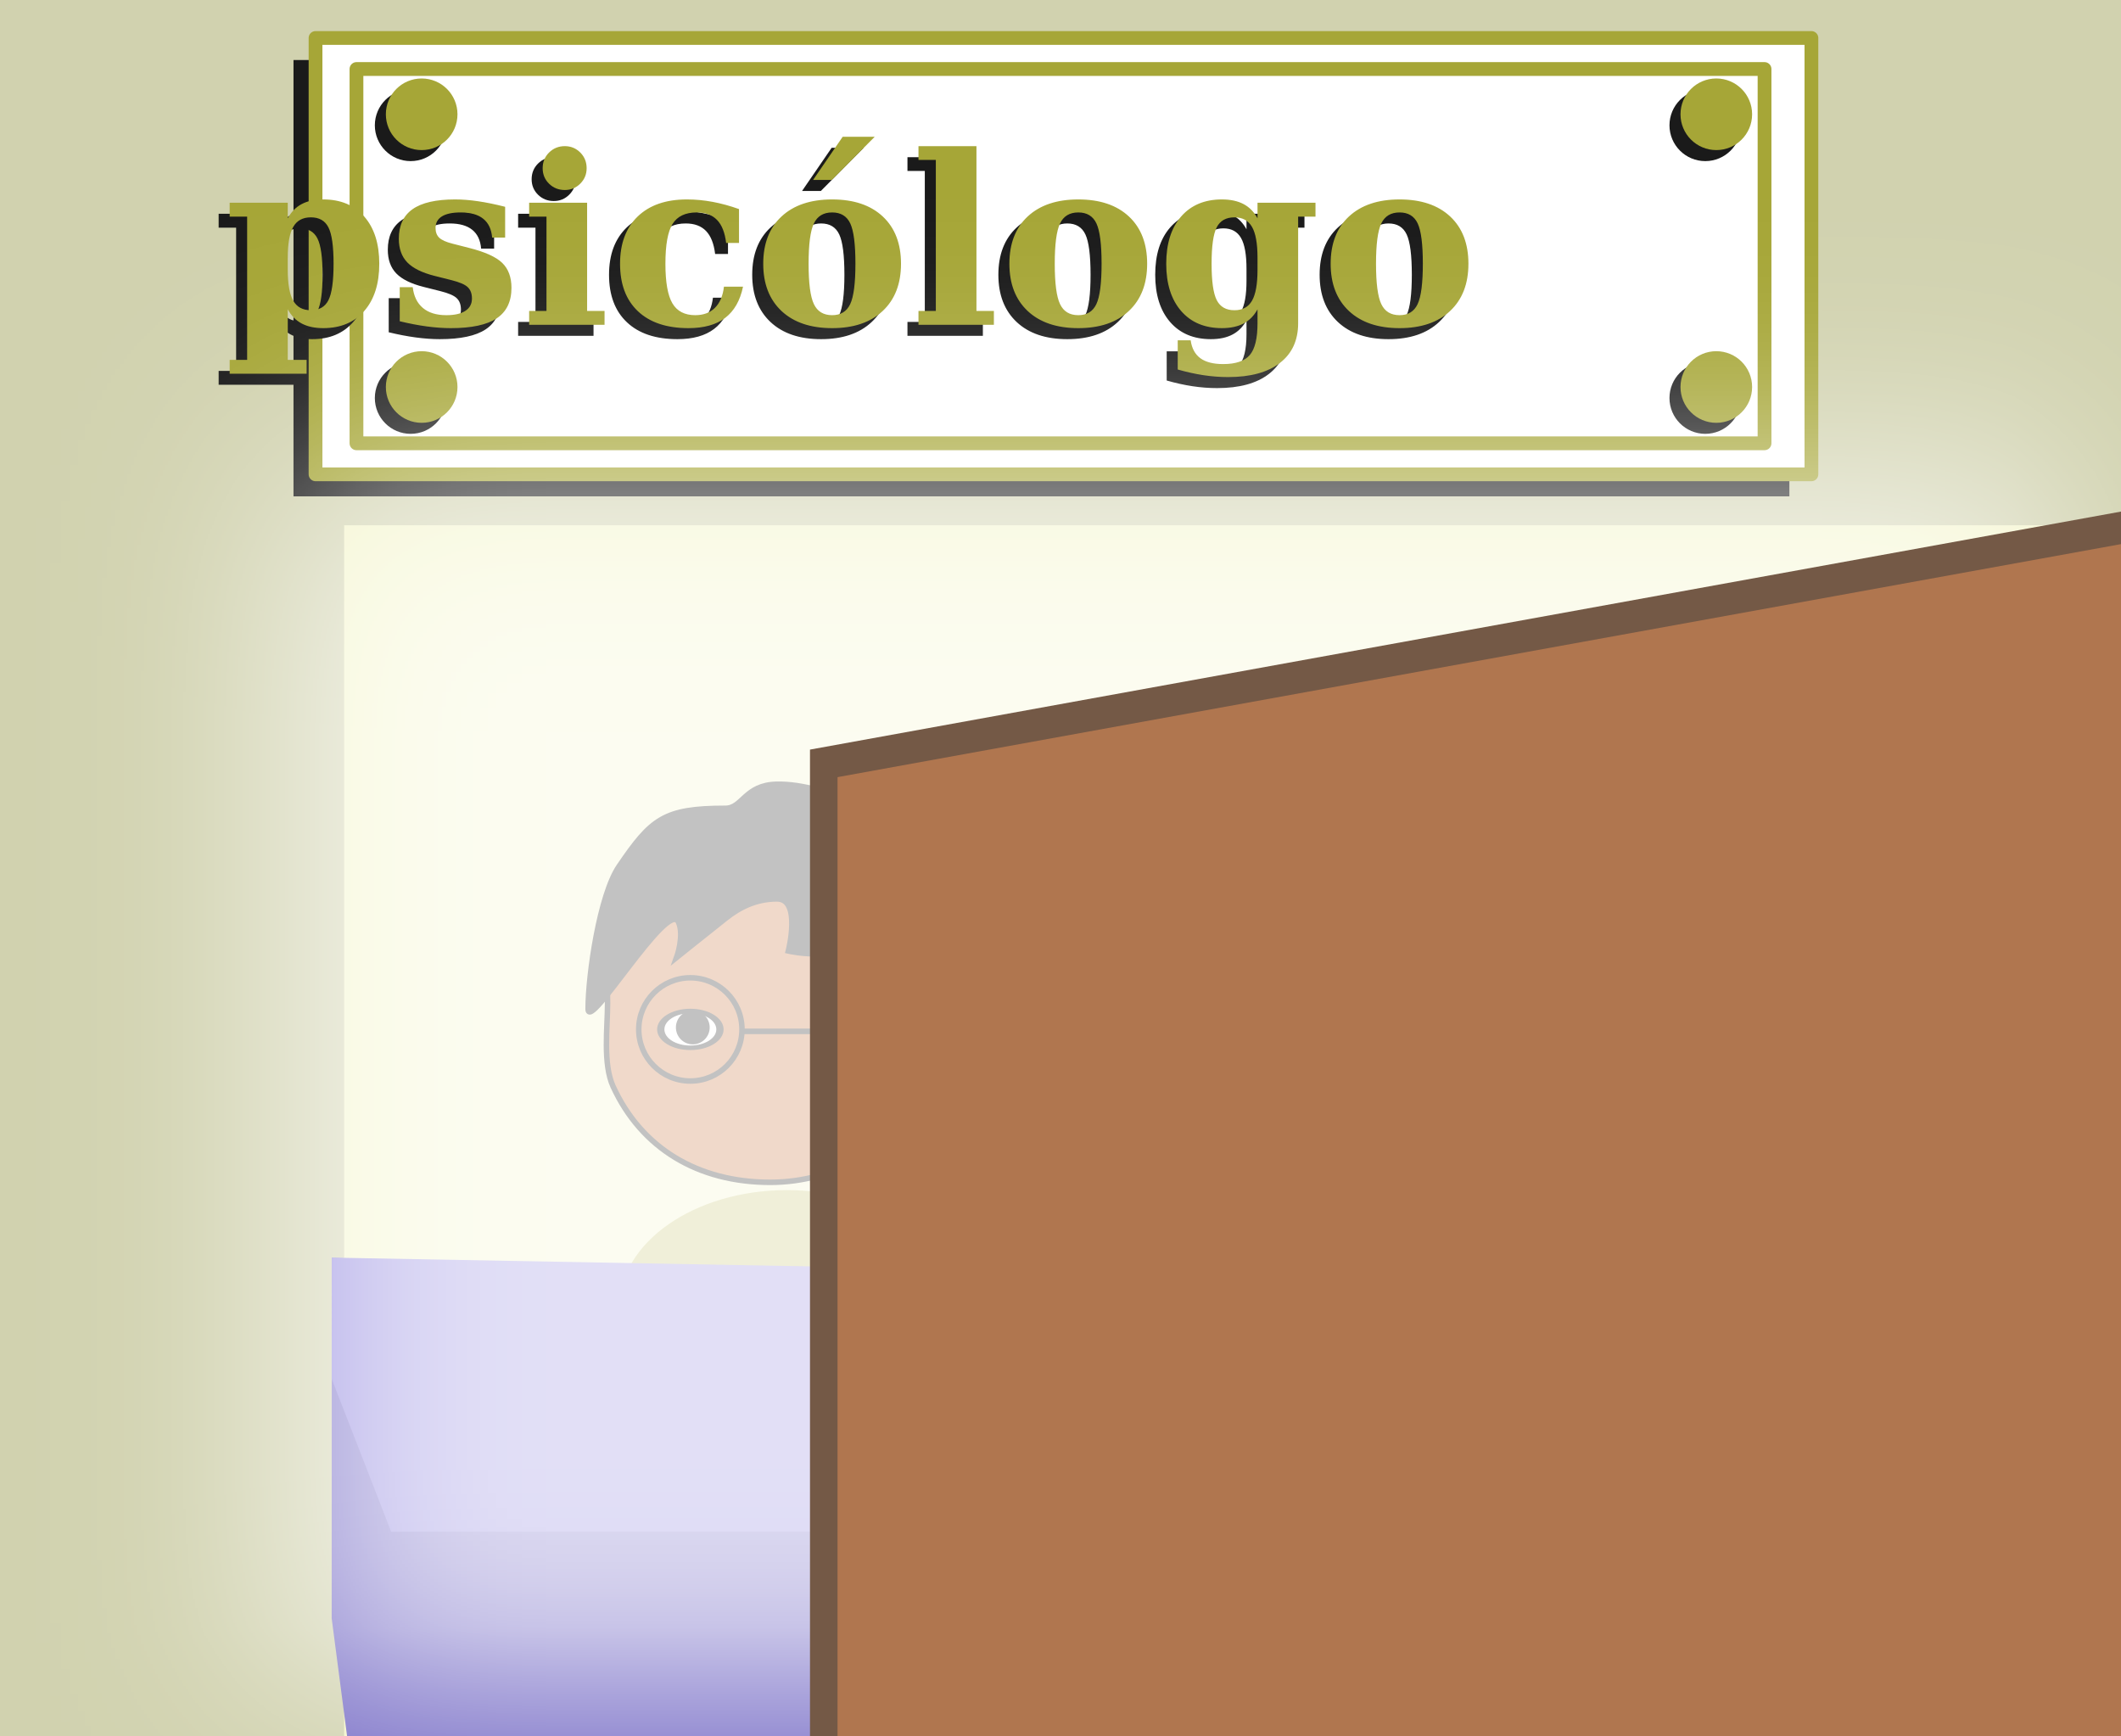
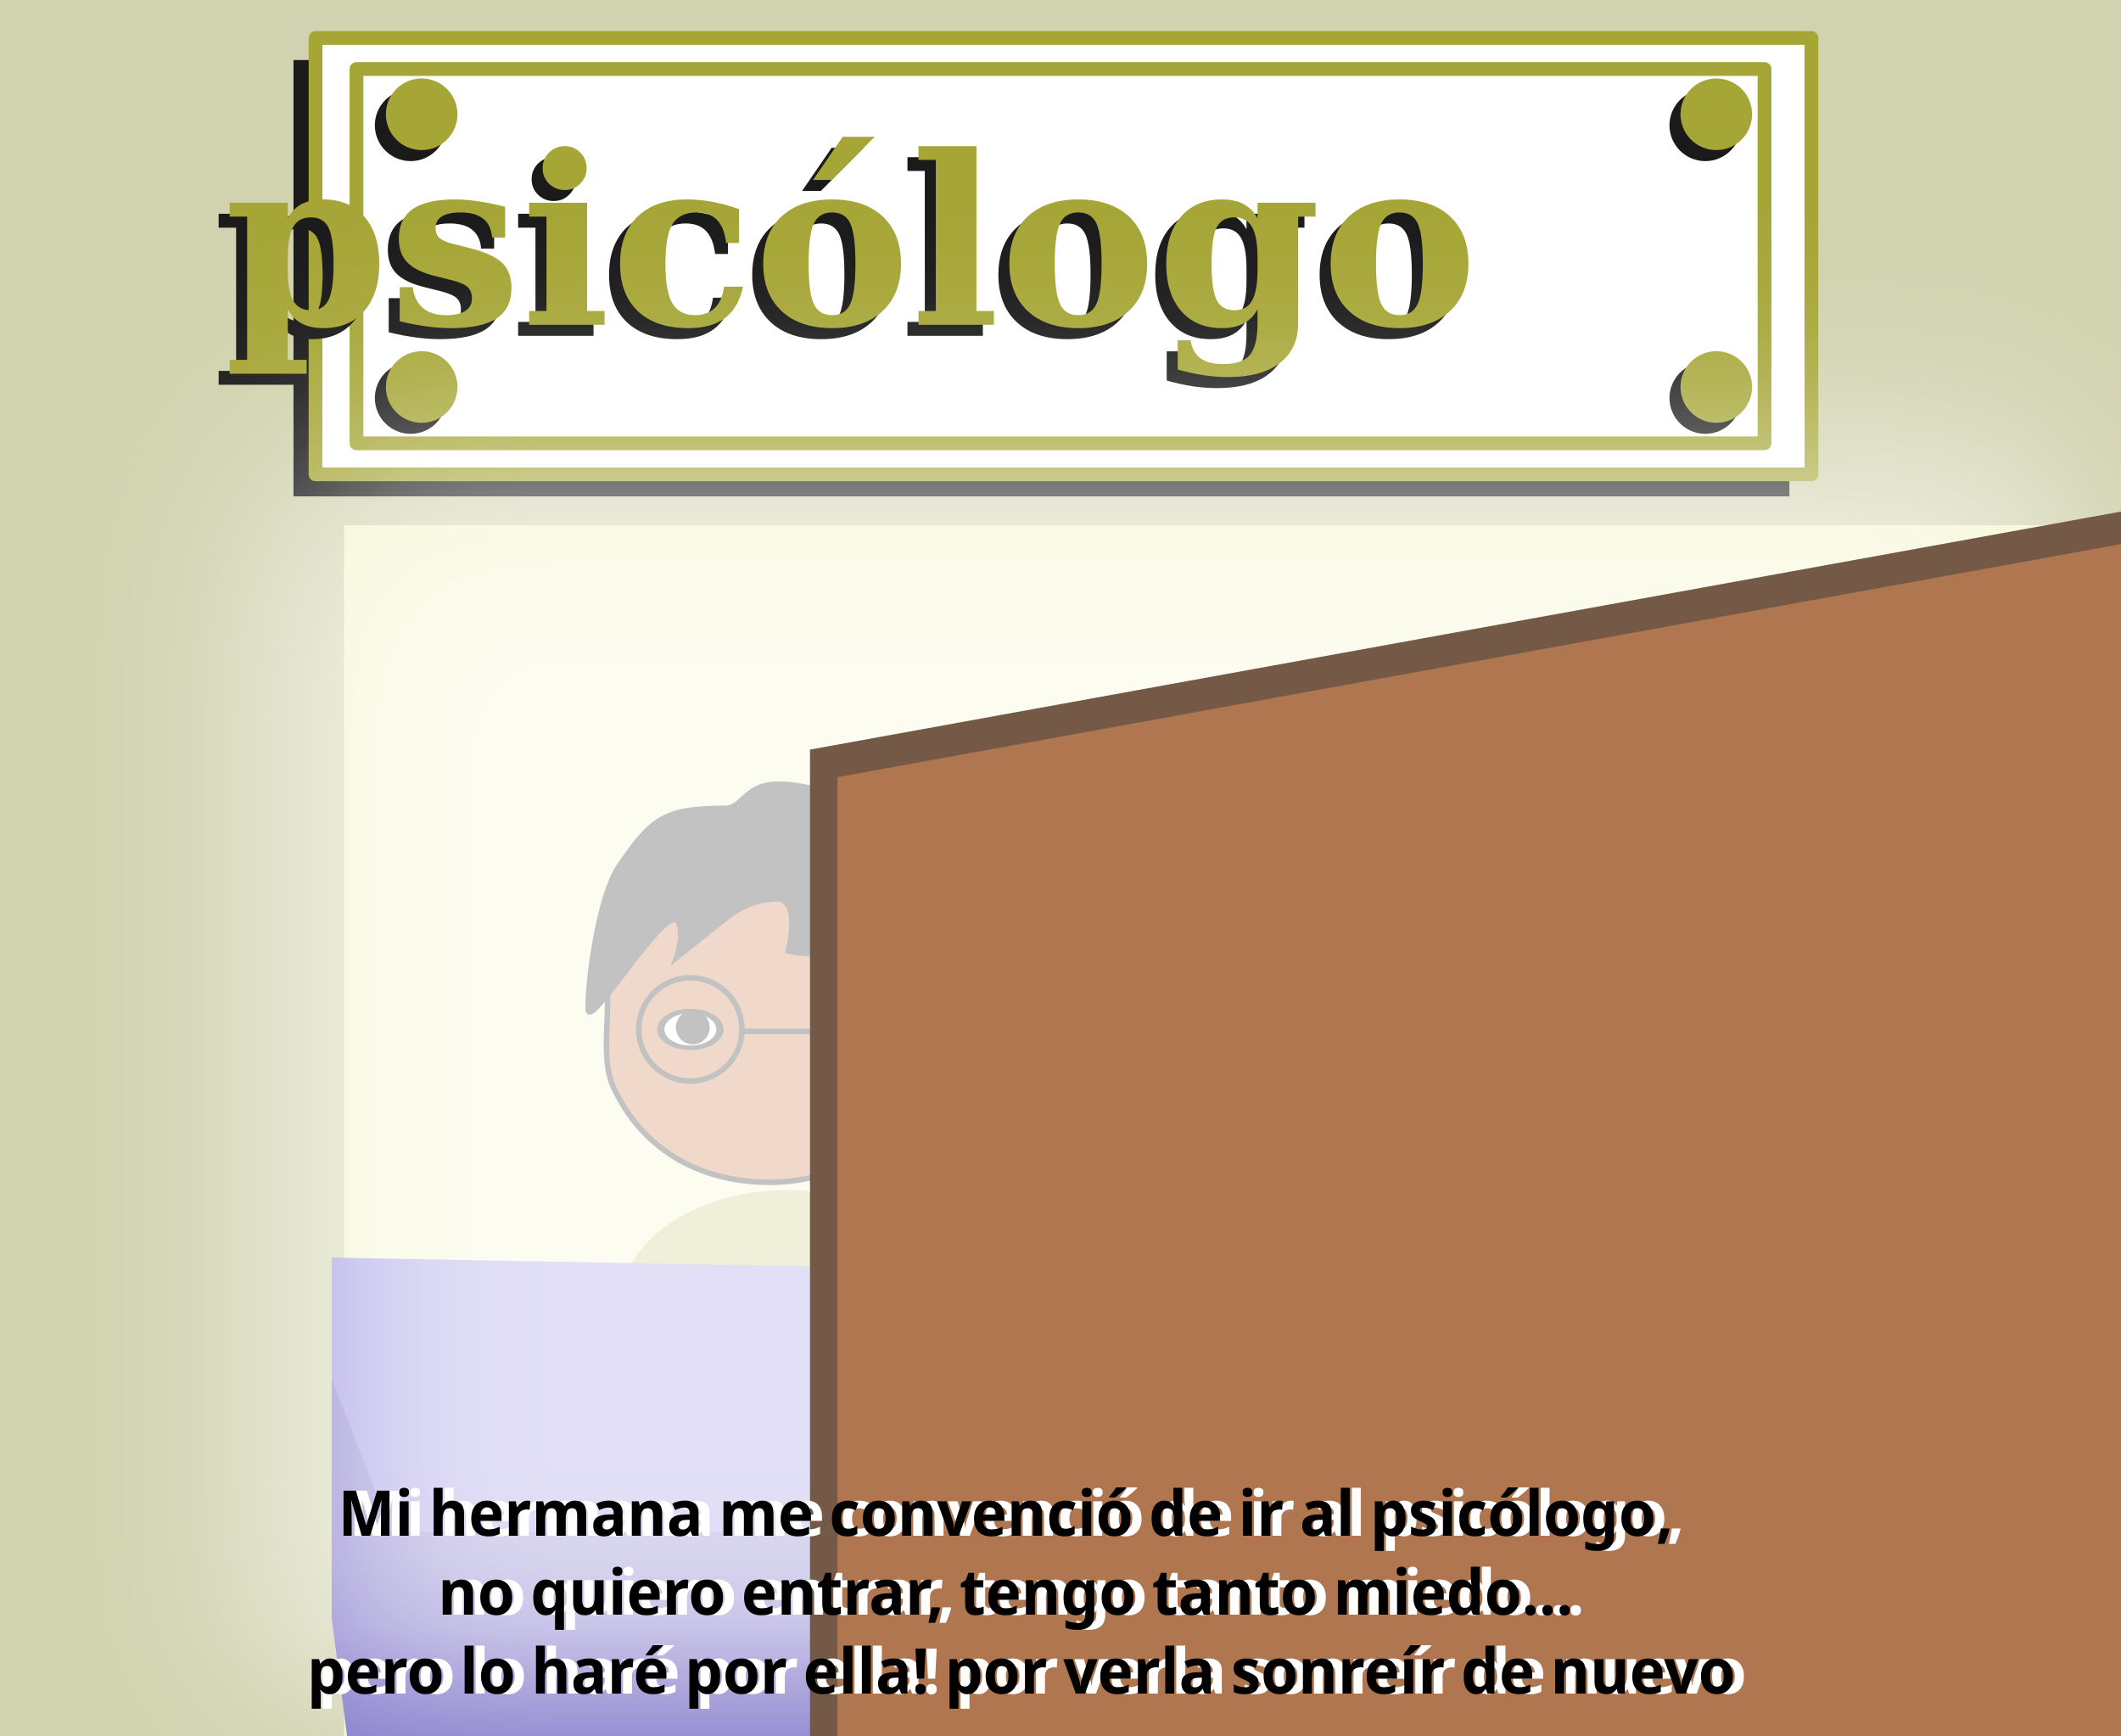
<svg xmlns="http://www.w3.org/2000/svg" xmlns:xlink="http://www.w3.org/1999/xlink" width="770" height="630" id="svg3278" version="1.1">
  <defs id="defs3280">
    <linearGradient id="linearGradient4166">
      <stop style="stop-color:#ff3838;stop-opacity:0.227;" offset="0" id="stop4168" />
      <stop style="stop-color:#cc0000;stop-opacity:0.636;" offset="1" id="stop4170" />
    </linearGradient>
    <radialGradient xlink:href="#linearGradient4166" id="radialGradient4172" cx="389.616" cy="317.459" fx="389.616" fy="317.459" r="402.344" gradientTransform="matrix(1,0,0,0.8119508,0,59.69788)" gradientUnits="userSpaceOnUse" />
    <filter id="filter5455" x="-0.151" width="1.301" y="-0.162" height="1.324">
      <feGaussianBlur stdDeviation="39.481" id="feGaussianBlur5457" />
    </filter>
  </defs>
  <g id="layer1" transform="translate(0,-422.3622)">
    <rect style="fill:#d1d2af;fill-opacity:1;fill-rule:nonzero;stroke:#1a1a1a;stroke-width:2;stroke-linecap:butt;stroke-linejoin:round;stroke-miterlimit:4;stroke-opacity:1;stroke-dasharray:none" id="rect4179" width="821.658" height="670.337" x="-36.77" y="-9.225" transform="translate(0,422.3622)" />
    <rect y="444.15" x="106.551" height="158.392" width="543.058" id="rect5290" style="fill:#1a1a1a;fill-opacity:1;fill-rule:nonzero;stroke:none" />
    <rect style="fill:#ffffff;fill-opacity:1;fill-rule:nonzero;stroke:#a6a637;stroke-width:5;stroke-linecap:butt;stroke-linejoin:round;stroke-miterlimit:4;stroke-opacity:1;stroke-dasharray:none" id="rect4778" width="543.058" height="158.392" x="114.551" y="436.15" />
    <rect y="447.413" x="129.41" height="135.866" width="511.179" id="rect4780" style="fill:#ffffff;fill-opacity:1;fill-rule:nonzero;stroke:#a6a637;stroke-width:5;stroke-linecap:butt;stroke-linejoin:round;stroke-miterlimit:4;stroke-opacity:1;stroke-dasharray:none" />
    <text id="text5348" y="544.272" x="379.27" style="font-size:85.365px;font-style:normal;font-variant:normal;font-weight:bold;font-stretch:normal;text-align:center;text-anchor:middle;fill:#1a1a1a;fill-opacity:1;fill-rule:nonzero;stroke:none;font-family:DejaVu Sans;-inkscape-font-specification:DejaVu Sans Bold" xml:space="preserve">
      <tspan style="font-style:normal;font-variant:normal;font-weight:bold;font-stretch:normal;font-family:DejaVu Serif;-inkscape-font-specification:DejaVu Serif Bold;fill:#1a1a1a" y="544.272" x="379.27" id="tspan5350">psicólogo</tspan>
    </text>
    <text xml:space="preserve" style="font-size:85.365px;font-style:normal;font-variant:normal;font-weight:bold;font-stretch:normal;text-align:center;text-anchor:middle;fill:#a6a637;fill-opacity:1;fill-rule:nonzero;stroke:none;font-family:DejaVu Sans;-inkscape-font-specification:DejaVu Sans Bold" x="383.27" y="540.272" id="text5292">
      <tspan id="tspan5294" x="383.27" y="540.272" style="font-style:normal;font-variant:normal;font-weight:bold;font-stretch:normal;font-family:DejaVu Serif;-inkscape-font-specification:DejaVu Serif Bold">psicólogo</tspan>
    </text>
    <g id="g5332" transform="translate(1.080292,0)">
      <g transform="translate(0,0.4836223)" id="g5310">
        <g id="g5300">
          <path style="fill:#1a1a1a;fill-opacity:1;fill-rule:nonzero;stroke:none" id="path5298" d="m 635,41 c 0,7.18 -5.82,13 -13,13 -7.18,0 -13,-5.82 -13,-13 0,-7.18 5.82,-13 13,-13 7.18,0 13,5.82 13,13 z" transform="translate(-4,426.3622)" />
          <path transform="translate(0,422.3622)" d="m 635,41 c 0,7.18 -5.82,13 -13,13 -7.18,0 -13,-5.82 -13,-13 0,-7.18 5.82,-13 13,-13 7.18,0 13,5.82 13,13 z" id="path5296" style="fill:#a6a637;fill-opacity:1;fill-rule:nonzero;stroke:none" />
        </g>
        <g id="g5304" transform="translate(0,99)">
          <path transform="translate(-4,426.3622)" d="m 635,41 c 0,7.18 -5.82,13 -13,13 -7.18,0 -13,-5.82 -13,-13 0,-7.18 5.82,-13 13,-13 7.18,0 13,5.82 13,13 z" id="path5306" style="fill:#1a1a1a;fill-opacity:1;fill-rule:nonzero;stroke:none" />
          <path style="fill:#a6a637;fill-opacity:1;fill-rule:nonzero;stroke:none" id="path5308" d="m 635,41 c 0,7.18 -5.82,13 -13,13 -7.18,0 -13,-5.82 -13,-13 0,-7.18 5.82,-13 13,-13 7.18,0 13,5.82 13,13 z" transform="translate(0,422.3622)" />
        </g>
      </g>
      <g id="g5318" transform="translate(-470,0.4836223)">
        <g id="g5320">
          <path transform="translate(-4,426.3622)" d="m 635,41 c 0,7.18 -5.82,13 -13,13 -7.18,0 -13,-5.82 -13,-13 0,-7.18 5.82,-13 13,-13 7.18,0 13,5.82 13,13 z" id="path5322" style="fill:#1a1a1a;fill-opacity:1;fill-rule:nonzero;stroke:none" />
          <path style="fill:#a6a637;fill-opacity:1;fill-rule:nonzero;stroke:none" id="path5324" d="m 635,41 c 0,7.18 -5.82,13 -13,13 -7.18,0 -13,-5.82 -13,-13 0,-7.18 5.82,-13 13,-13 7.18,0 13,5.82 13,13 z" transform="translate(0,422.3622)" />
        </g>
        <g transform="translate(0,99)" id="g5326">
          <path style="fill:#1a1a1a;fill-opacity:1;fill-rule:nonzero;stroke:none" id="path5328" d="m 635,41 c 0,7.18 -5.82,13 -13,13 -7.18,0 -13,-5.82 -13,-13 0,-7.18 5.82,-13 13,-13 7.18,0 13,5.82 13,13 z" transform="translate(-4,426.3622)" />
          <path transform="translate(0,422.3622)" d="m 635,41 c 0,7.18 -5.82,13 -13,13 -7.18,0 -13,-5.82 -13,-13 0,-7.18 5.82,-13 13,-13 7.18,0 13,5.82 13,13 z" id="path5330" style="fill:#a6a637;fill-opacity:1;fill-rule:nonzero;stroke:none" />
        </g>
      </g>
    </g>
    <rect style="fill:#f3f4c9;fill-opacity:1;fill-rule:nonzero;stroke:none" id="rect5369" width="629.325" height="585.484" x="124.936" y="613.027" />
    <g id="g5507" transform="translate(2,0)">
      <g id="g5527" transform="translate(634,0)">
        <path style="fill:#c87137;fill-opacity:1;fill-rule:nonzero;stroke:#1a1a1a;stroke-width:2;stroke-miterlimit:4" d="m -297.338,786.49 c 0,10.793 2.82,23.037 -2.752,32.629 -11.263,19.388 -32.255,32.425 -56.292,32.425 -26.252,0 -46.751,-12.368 -57.031,-34.76 -3.789,-8.253 -2.012,-21.511 -2.012,-30.293 0,-12.308 -1.861,-26.152 5.237,-36.574 11.708,-17.191 31.439,-28.48 53.807,-28.48 23.17,0 43.51,12.113 55.035,30.351 6.346,10.043 4.009,23.123 4.009,34.703 z" id="path5472" />
        <path style="fill:#ffffff;fill-opacity:1;fill-rule:nonzero;stroke:#1a1a1a;stroke-width:2;stroke-linecap:butt;stroke-linejoin:round;stroke-miterlimit:4;stroke-opacity:1;stroke-dasharray:none" id="path5517" d="m 251.376,366.249 c 0,4.491 -3.641,8.132 -8.132,8.132 -4.491,0 -8.132,-3.641 -8.132,-8.132 0,-4.491 3.641,-8.132 8.132,-8.132 4.491,0 8.132,3.641 8.132,8.132 z" transform="matrix(1.321563,0,0,0.8215629,-641.0755,495.1392)" />
        <path transform="matrix(0.6714751,0,0,0.6714751,-484.1825,549.4017)" d="m 251.376,366.249 c 0,4.491 -3.641,8.132 -8.132,8.132 -4.491,0 -8.132,-3.641 -8.132,-8.132 0,-4.491 3.641,-8.132 8.132,-8.132 4.491,0 8.132,3.641 8.132,8.132 z" id="path5494" style="fill:#1a1a1a;fill-opacity:1;fill-rule:nonzero;stroke:#1a1a1a;stroke-width:2;stroke-linecap:butt;stroke-linejoin:round;stroke-miterlimit:4;stroke-opacity:1;stroke-dasharray:none" />
        <path id="path5499" d="m -290.974,786.49 c 0,10.793 -24.404,-35.653 -29.975,-26.061 -7.092,12.209 -28.865,7.152 -28.865,7.152 0,0 4.808,-18.921 -4.092,-18.921 -7.684,0 -13.664,3.12 -18.536,6.973 -8.14,6.436 -17.934,14.304 -17.934,14.304 0,0 2.896,-8.016 0.652,-12.904 -3.789,-8.253 -32.771,40.36 -32.771,31.578 0,-12.308 4.149,-41.355 11.247,-51.777 11.708,-17.191 16.236,-21.055 38.604,-21.055 6.231,0 7.035,-8.501 18.608,-8.734 18.258,-0.367 45.897,13.088 51.983,29.539 4.122,11.142 11.08,38.326 11.08,49.906 z" style="fill:#1a1a1a;fill-opacity:1;fill-rule:nonzero;stroke:#1a1a1a;stroke-width:2;stroke-miterlimit:4" />
        <path style="fill:none;stroke:#1a1a1a;stroke-width:2;stroke-linecap:butt;stroke-linejoin:round;stroke-miterlimit:4;stroke-opacity:1;stroke-dasharray:none" id="path5501" d="m 262.69,366.956 c 0,10.349 -8.389,18.738 -18.738,18.738 -10.349,0 -18.738,-8.389 -18.738,-18.738 0,-10.349 8.389,-18.738 18.738,-18.738 10.349,0 18.738,8.389 18.738,18.738 z" transform="translate(-629.325,429.0797)" />
        <path transform="translate(-562.857,429.0797)" d="m 262.69,366.956 c 0,10.349 -8.389,18.738 -18.738,18.738 -10.349,0 -18.738,-8.389 -18.738,-18.738 0,-10.349 8.389,-18.738 18.738,-18.738 10.349,0 18.738,8.389 18.738,18.738 z" id="path5503" style="fill:none;stroke:#1a1a1a;stroke-width:2;stroke-linecap:butt;stroke-linejoin:round;stroke-miterlimit:4;stroke-opacity:1;stroke-dasharray:none" />
        <path style="fill:none;stroke:#1a1a1a;stroke-width:2;stroke-linecap:butt;stroke-linejoin:round;stroke-miterlimit:4;stroke-opacity:1;stroke-dasharray:none" d="m -366.635,796.743 28.638,0" id="path5505" />
        <g transform="translate(-0.7070951,6.717493)" id="g5523">
          <path style="fill:#ffffff;fill-opacity:1;fill-rule:nonzero;stroke:#1a1a1a;stroke-width:2;stroke-linecap:butt;stroke-linejoin:round;stroke-miterlimit:4;stroke-opacity:1;stroke-dasharray:none" id="path5519" d="m 251.376,366.249 c 0,4.491 -3.641,8.132 -8.132,8.132 -4.491,0 -8.132,-3.641 -8.132,-8.132 0,-4.491 3.641,-8.132 8.132,-8.132 4.491,0 8.132,3.641 8.132,8.132 z" transform="matrix(1.321563,0,0,0.8215629,-706.1293,488.4217)" />
          <path transform="matrix(0.6714751,0,0,0.6714751,-547.115,542.6842)" d="m 251.376,366.249 c 0,4.491 -3.641,8.132 -8.132,8.132 -4.491,0 -8.132,-3.641 -8.132,-8.132 0,-4.491 3.641,-8.132 8.132,-8.132 4.491,0 8.132,3.641 8.132,8.132 z" id="path5521" style="fill:#1a1a1a;fill-opacity:1;fill-rule:nonzero;stroke:#1a1a1a;stroke-width:2;stroke-linecap:butt;stroke-linejoin:round;stroke-miterlimit:4;stroke-opacity:1;stroke-dasharray:none" />
        </g>
      </g>
    </g>
-     <path style="fill:#c7c470;fill-opacity:1;fill-rule:nonzero;stroke:none" id="path5547" d="m 323.855,458.88 a 60.811,42.426 0 1 1 -121.622,0 60.811,42.426 0 1 1 121.622,0 z" transform="translate(22.62742,437.9185)" />
+     <path style="fill:#c7c470;fill-opacity:1;fill-rule:nonzero;stroke:none" id="path5547" d="m 323.855,458.88 c 0,23.431 -27.226,42.426 -60.811,42.426 -33.585,0 -60.811,-18.995 -60.811,-42.426 0,-23.431 27.226,-42.426 60.811,-42.426 33.585,0 60.811,18.995 60.811,42.426 z" transform="translate(22.62742,437.9185)" />
    <path id="path5545" d="M 120.456,878.877 582,904.128 l -47,270.809 -393,0 -21.585,-165.116 z" style="fill:#7a70c7;fill-opacity:1;fill-rule:nonzero;stroke:none" />
    <path style="fill:#9187de;fill-opacity:1;fill-rule:nonzero;stroke:none;stroke-width:2;stroke-linecap:butt;stroke-linejoin:round;stroke-miterlimit:4;stroke-opacity:1" d="M 120.456,878.877 582,887.362 l -47,91 -393,0 -21.585,-55.484 z" id="rect5539" />
    <rect y="621.027" x="132.936" height="585.484" width="629.325" id="rect5354" style="fill:#ffffff;fill-opacity:0.731;fill-rule:nonzero;stroke:none;filter:url(#filter5455)" transform="matrix(1.043795,0,0,1.043795,-37.53328,-56.98936)" />
    <rect transform="matrix(0.9839183,-0.178619,0,1,0,0)" y="747.848" x="298.862" height="585.484" width="520.313" id="rect5367" style="fill:#745946;fill-opacity:1;fill-rule:nonzero;stroke:none" />
    <rect style="fill:#b0764f;fill-opacity:1;fill-rule:nonzero;stroke:none" id="rect5352" width="520.313" height="585.484" x="309.026" y="759.663" transform="matrix(0.9839183,-0.178619,0,1,0,0)" />
+     <text transform="scale(0.9770515,1.023488)" id="text4710" y="957.362" x="398.131" style="font-size:22.39px;font-style:normal;font-variant:normal;font-weight:bold;font-stretch:normal;text-align:start;text-anchor:start;color:#000000;fill:#ffffff;fill-opacity:1;fill-rule:nonzero;stroke:none;stroke-width:1;marker:none;visibility:visible;display:inline;overflow:visible;enable-background:accumulate;font-family:Cantarell;-inkscape-font-specification:Cantarell Bold" xml:space="preserve">
+       <tspan id="tspan4712" style="text-align:center;text-anchor:middle;fill:#ffffff;stroke:none" y="957.362" x="398.131">Mi hermana me convenció de ir al psicólogo,</tspan>
+       <tspan id="tspan4714" style="text-align:center;text-anchor:middle;fill:#ffffff;stroke:none" y="985.349" x="398.131">no quiero entrar, tengo tanto miedo...</tspan>
+       <tspan id="tspan4716" style="text-align:center;text-anchor:middle;fill:#ffffff;stroke:none" y="1013.336" x="398.131">pero lo haré por ella! por verla sonreír de nuevo</tspan>
+     </text>
+     <text xml:space="preserve" style="font-size:22.39px;font-style:normal;font-variant:normal;font-weight:bold;font-stretch:normal;text-align:start;text-anchor:start;color:#000000;fill:#000000;fill-opacity:1;fill-rule:nonzero;stroke:none;stroke-width:1;marker:none;visibility:visible;display:inline;overflow:visible;enable-background:accumulate;font-family:Cantarell;-inkscape-font-specification:Cantarell Bold" x="394.037" y="957.362" id="text4119" transform="scale(0.9770515,1.023488)">
+       <tspan x="394.037" y="957.362" style="text-align:center;text-anchor:middle;fill:#000000;stroke:none" id="tspan4461">Mi hermana me convenció de ir al psicólogo,</tspan>
+       <tspan x="394.037" y="985.349" style="text-align:center;text-anchor:middle;fill:#000000;stroke:none" id="tspan4706">no quiero entrar, tengo tanto miedo...</tspan>
+       <tspan x="394.037" y="1013.336" style="text-align:center;text-anchor:middle;fill:#000000;stroke:none" id="tspan4708">pero lo haré por ella! por verla sonreír de nuevo</tspan>
+     </text>
  </g>
</svg>
